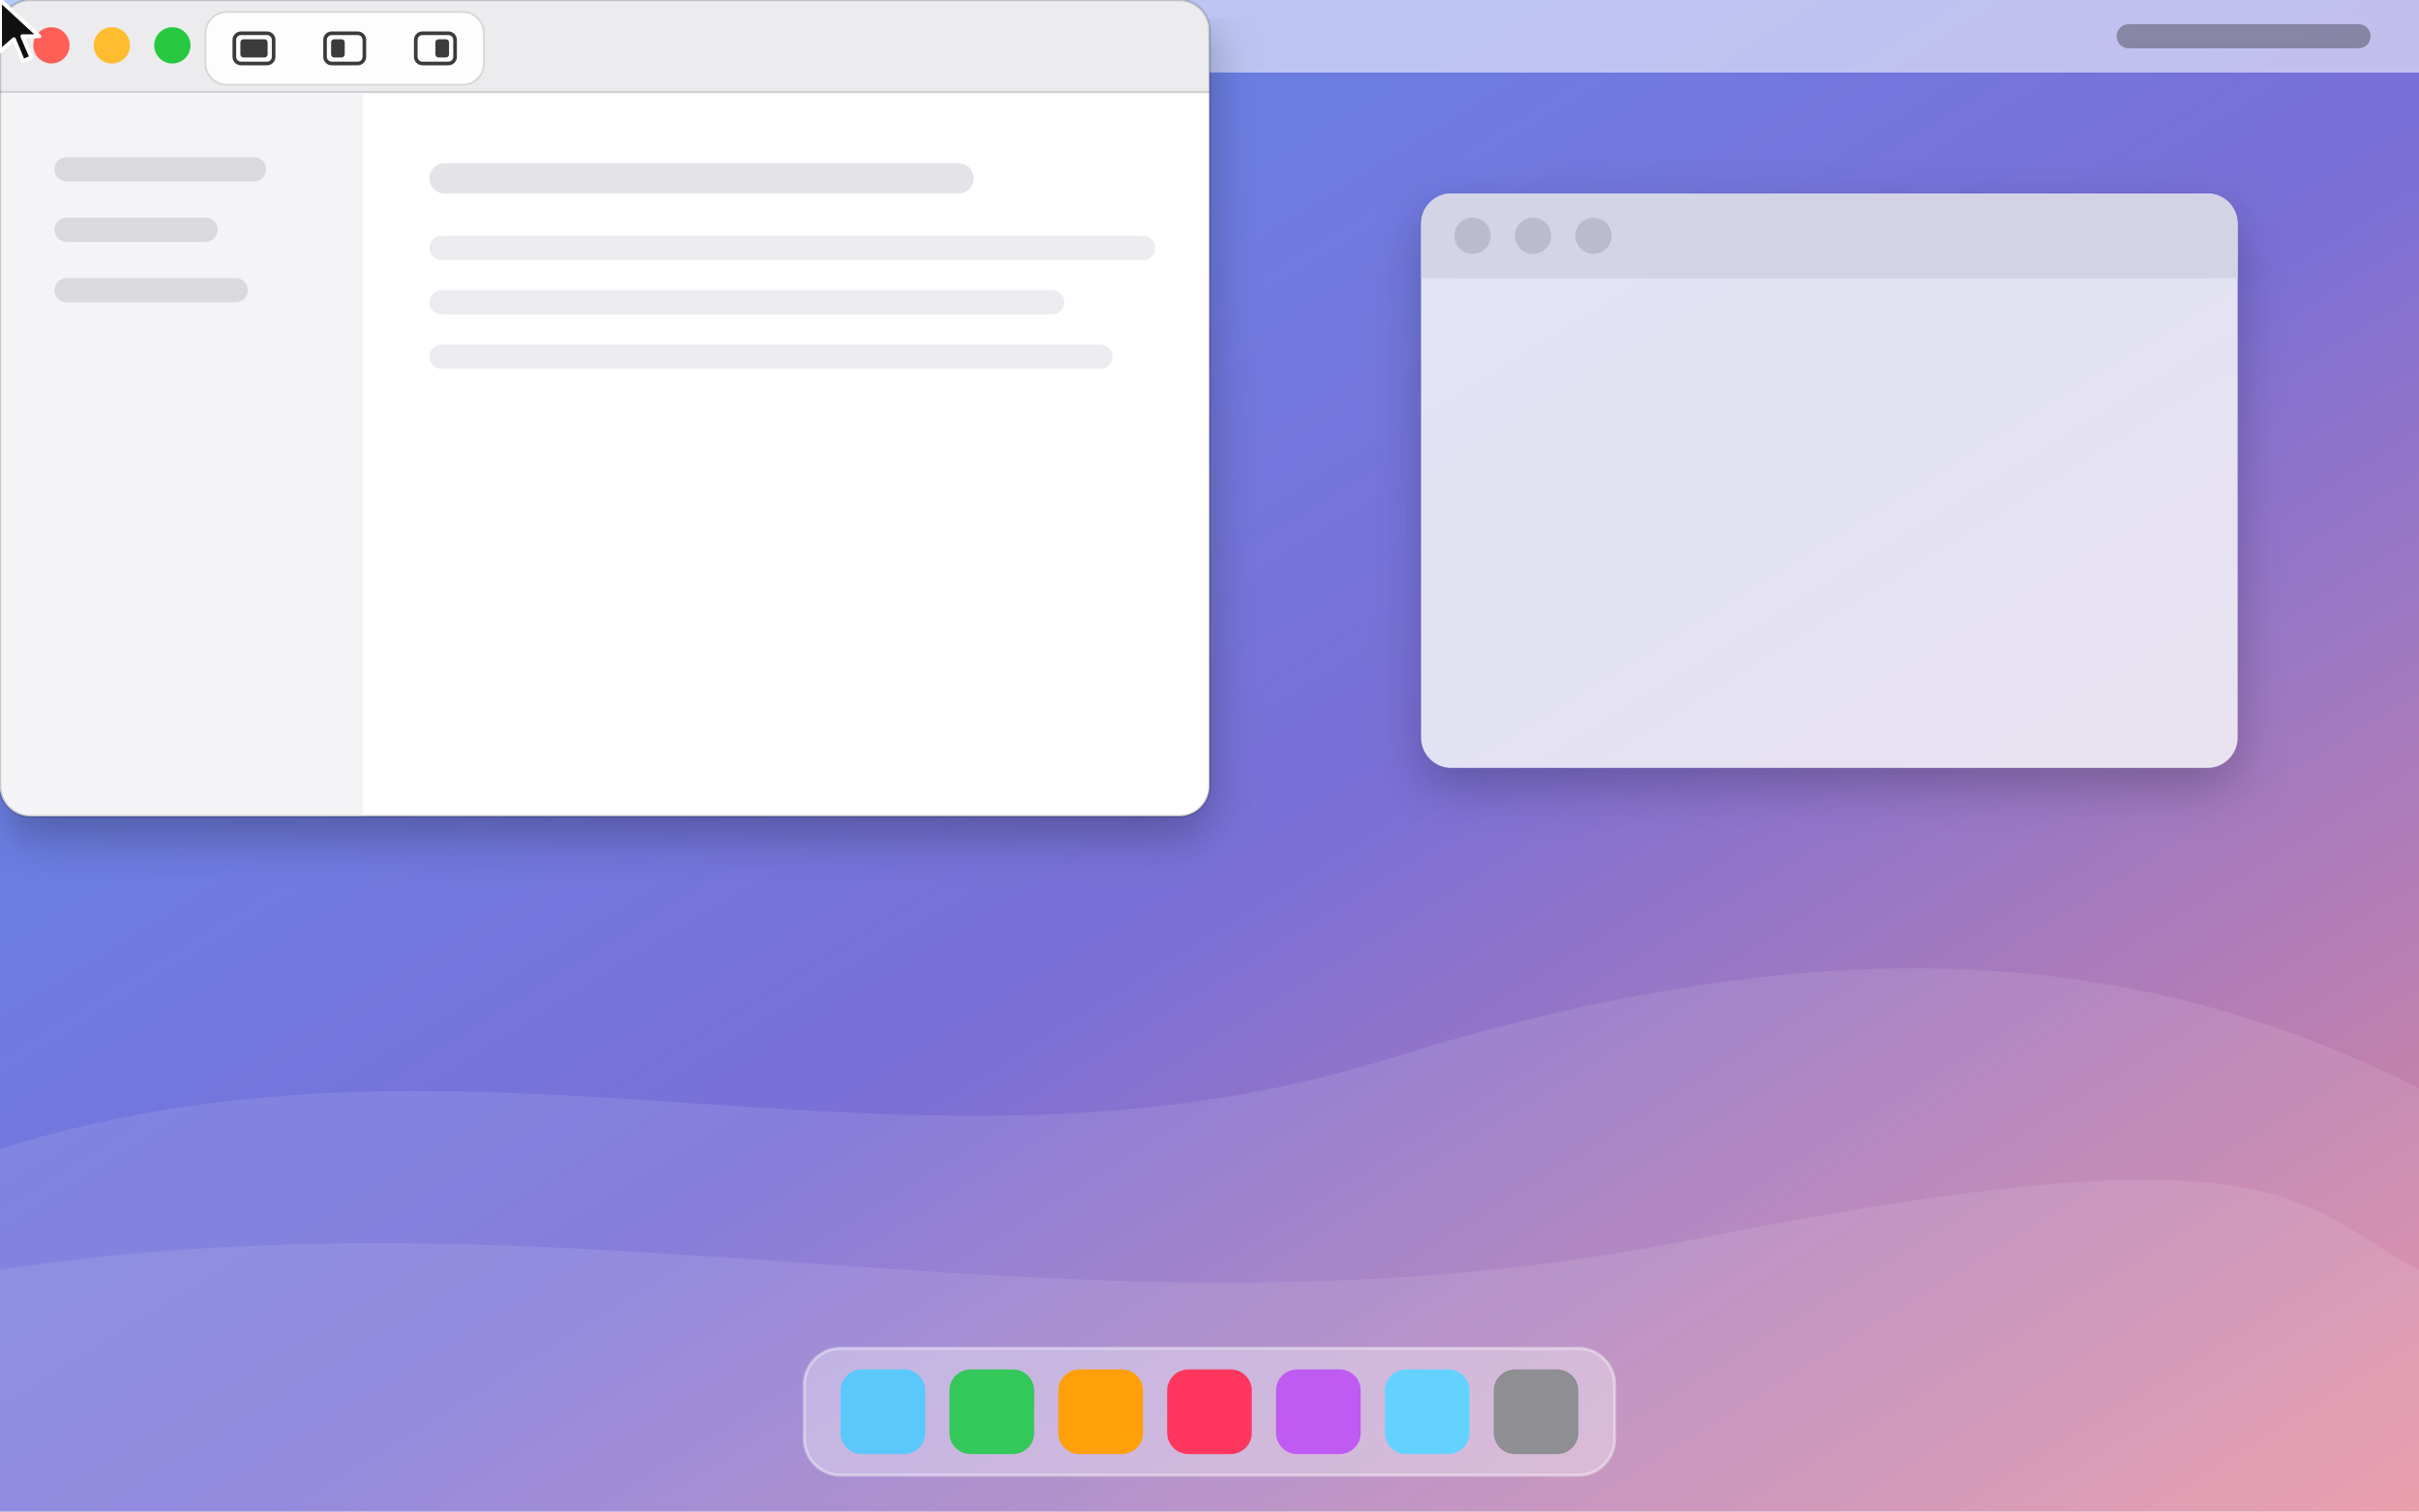
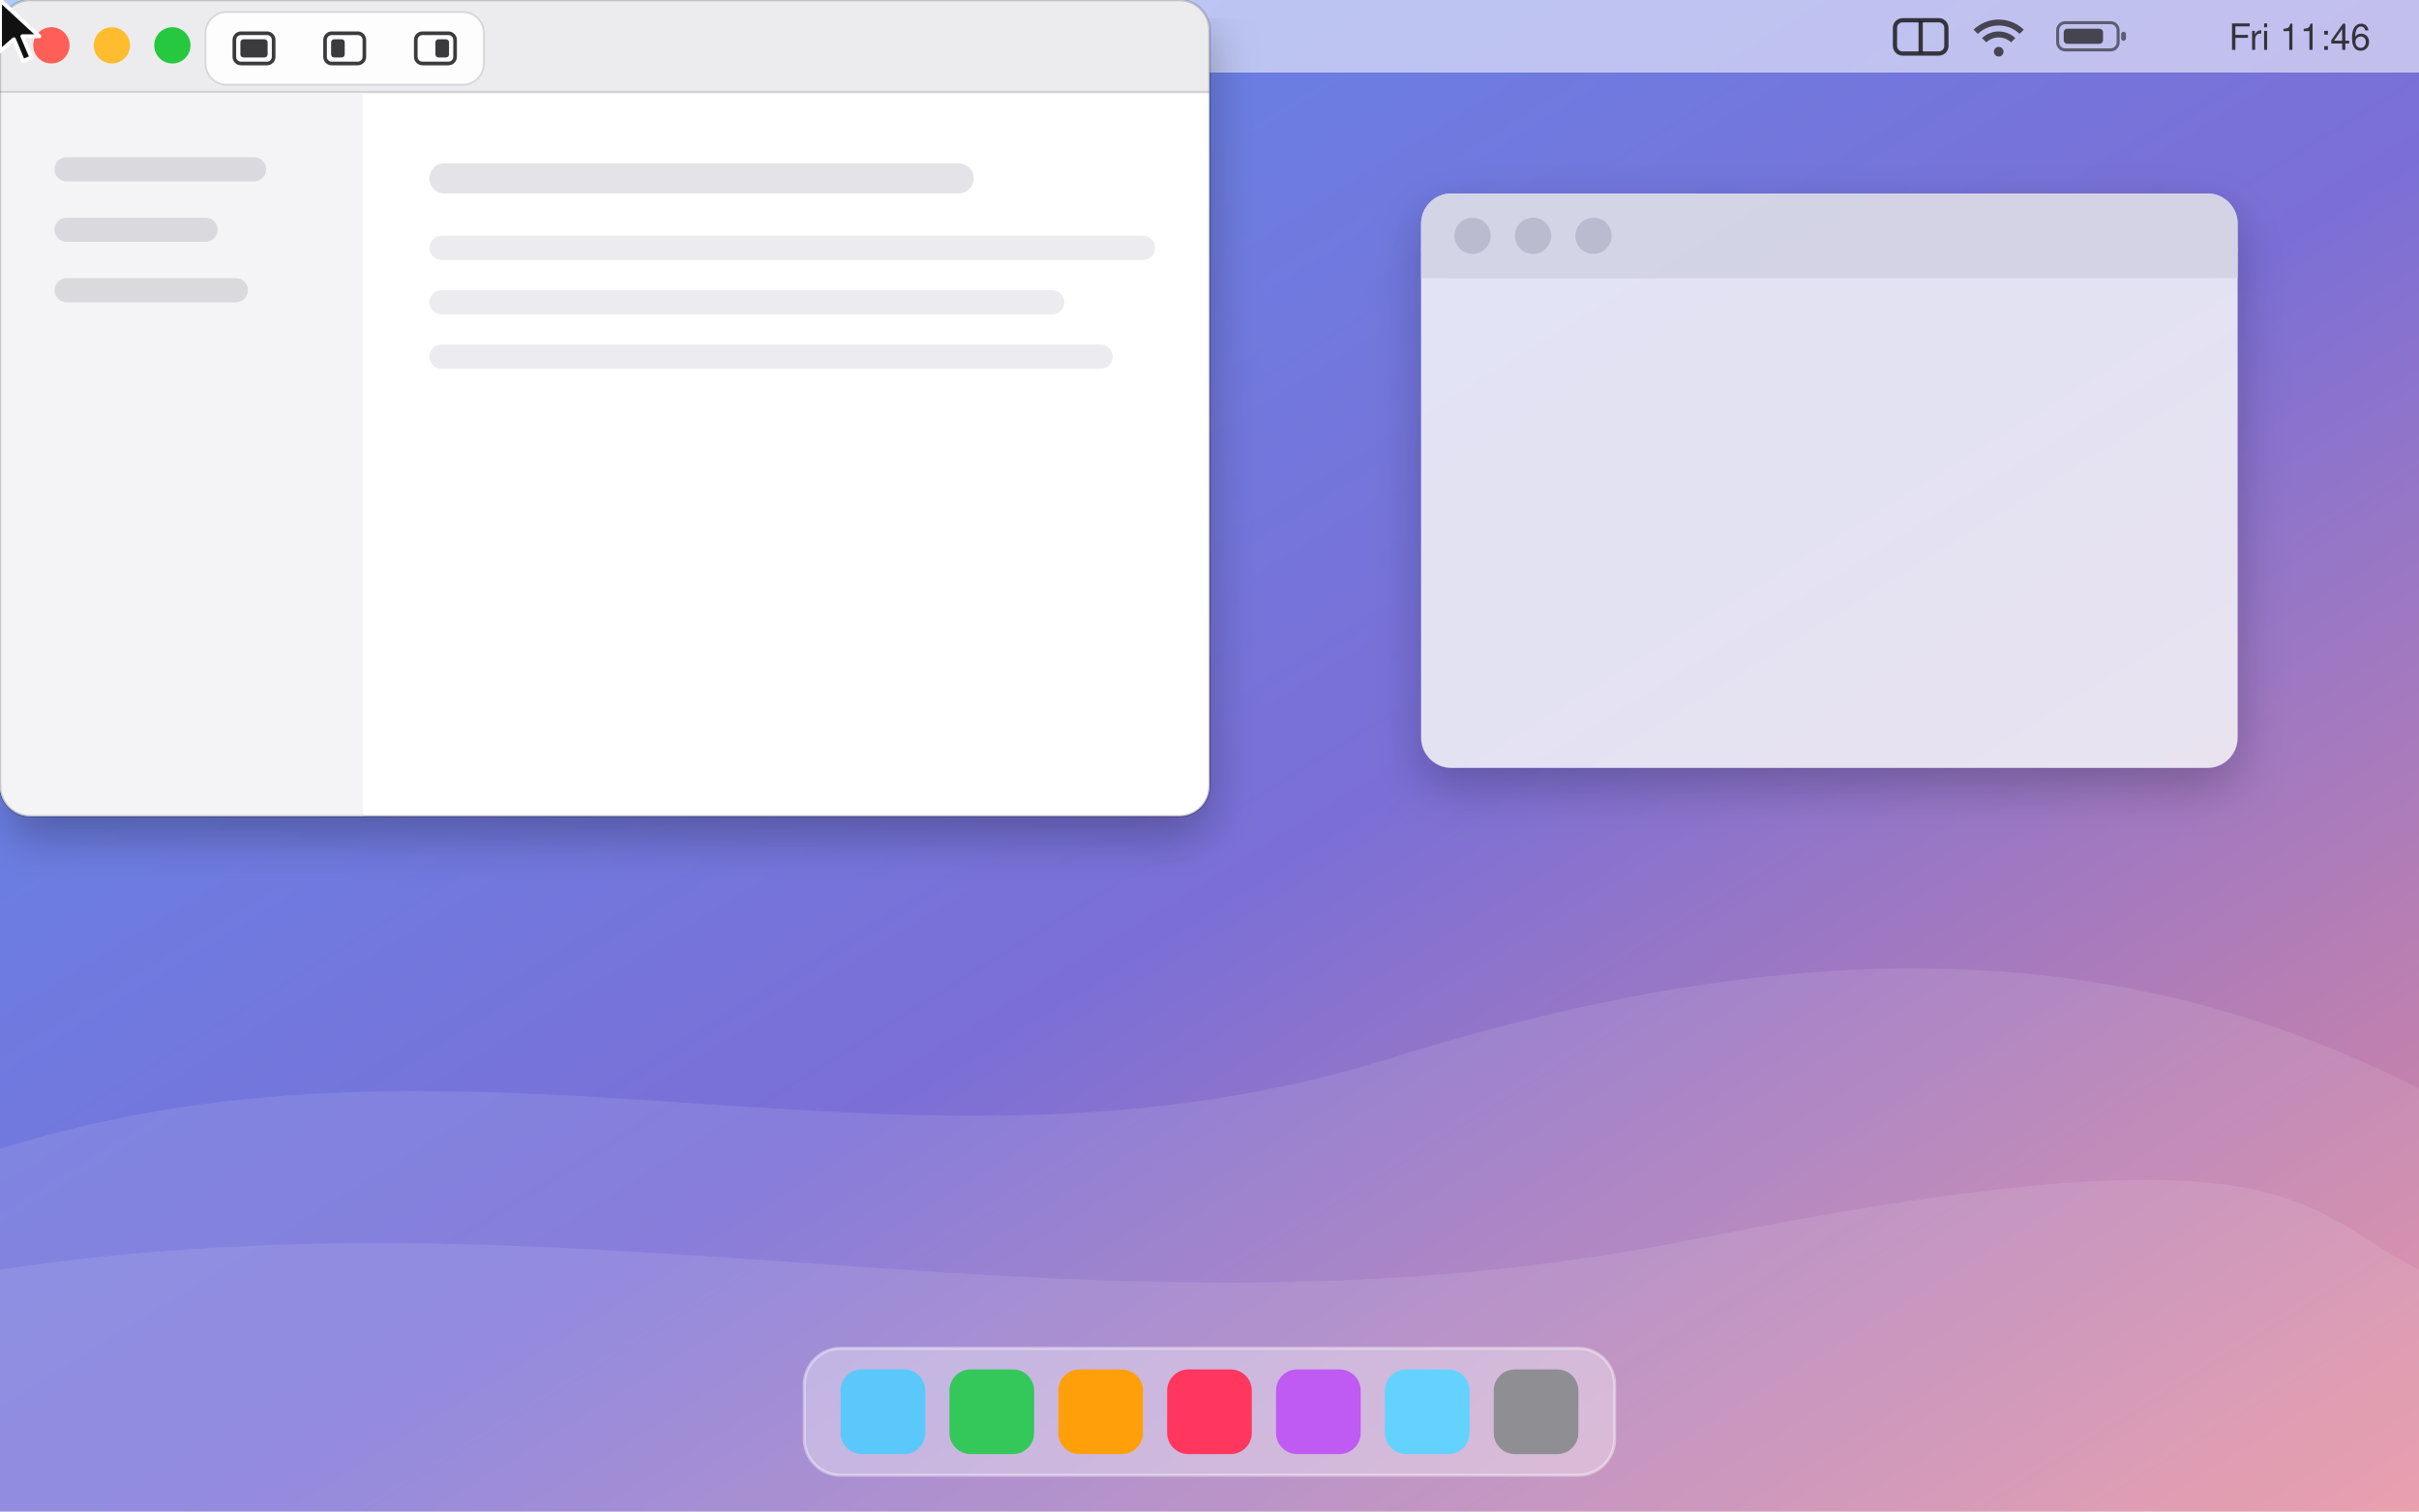
<svg xmlns="http://www.w3.org/2000/svg" viewBox="0 0 800 500" width="800" height="500" font-family="-apple-system, BlinkMacSystemFont, 'Segoe UI', Helvetica, Arial, sans-serif">
  <defs>
    <linearGradient id="wall" x1="0" y1="0" x2="1" y2="1">
      <stop offset="0" stop-color="#5b8def" />
      <stop offset="0.55" stop-color="#7b6fd6" />
      <stop offset="1" stop-color="#e58a9a" />
    </linearGradient>
    <filter id="shadow" x="-10%" y="-10%" width="120%" height="130%">
      <feDropShadow dx="0" dy="6" stdDeviation="8" flood-opacity="0.28" />
    </filter>
  </defs>
  <rect width="800" height="500" fill="url(#wall)" />
  <path d="M0 380 C 160 330, 300 400, 460 350 S 720 320, 800 360 L 800 500 L 0 500 Z" fill="#ffffff" fill-opacity="0.10" />
  <path d="M0 420 C 200 390, 360 450, 560 410 S 760 400, 800 420 L 800 500 L 0 500 Z" fill="#ffffff" fill-opacity="0.10" />
  <rect width="800" height="24" fill="#ffffff" fill-opacity="0.55" />
  <circle cx="18" cy="12" r="5" fill="#1c1c1e" fill-opacity="0.75" />
  <rect x="34" y="8" width="38" height="8" rx="4" fill="#1c1c1e" fill-opacity="0.55" />
  <rect x="82" y="8" width="26" height="8" rx="4" fill="#1c1c1e" fill-opacity="0.35" />
  <rect x="116" y="8" width="26" height="8" rx="4" fill="#1c1c1e" fill-opacity="0.35" />
  <rect x="150" y="8" width="30" height="8" rx="4" fill="#1c1c1e" fill-opacity="0.35" />
-   <rect x="700" y="8" width="84" height="8" rx="4" fill="#1c1c1e" fill-opacity="0.35" />
+   <g fill="none" stroke="#1c1c1e" stroke-opacity="0.85" stroke-width="1.4">
+     <rect x="626.7" y="6.7" width="17" height="11" rx="2.5" />
+     <line x1="635.2" y1="7" x2="635.2" y2="17.4" />
+   </g>
+   <g fill="#1c1c1e" fill-opacity="0.75">
+     <path d="M661 15.5 a1.6 1.6 0 1 0 0.01 0 Z" />
+     <path d="M655.5 12.6 a8 8 0 0 1 11 0 l-1.4 1.4 a6 6 0 0 0 -8.2 0 Z" />
+     <path d="M652.7 9.8 a12 12 0 0 1 16.6 0 l-1.4 1.4 a10 10 0 0 0 -13.8 0 Z" />
+   </g>
+   <rect x="680.5" y="7.5" width="20" height="9" rx="2.5" fill="none" stroke="#1c1c1e" stroke-opacity="0.6" />
+   <rect x="682.5" y="9.5" width="13" height="5" rx="1.2" fill="#1c1c1e" fill-opacity="0.75" />
+   <rect x="701.5" y="10.5" width="1.6" height="3" rx="0.8" fill="#1c1c1e" fill-opacity="0.6" />
+   <text x="784" y="16.5" text-anchor="end" font-size="12" font-weight="500" fill="#1c1c1e" fill-opacity="0.85">Fri 11:46</text>
  <g transform="translate(470 64)" opacity="0.85" filter="url(#shadow)">
    <rect width="270" height="190" rx="10" fill="#f6f6f8" />
    <rect width="270" height="28" rx="10" fill="#e4e4e8" />
    <rect y="18" width="270" height="10" fill="#e4e4e8" />
    <circle cx="17" cy="14" r="6" fill="#c7c7cc" />
    <circle cx="37" cy="14" r="6" fill="#c7c7cc" />
    <circle cx="57" cy="14" r="6" fill="#c7c7cc" />
  </g>
  <rect x="266" y="446" width="268" height="42" rx="12" fill="#ffffff" fill-opacity="0.35" stroke="#ffffff" stroke-opacity="0.4" />
  <rect x="278" y="453" width="28" height="28" rx="7" fill="#5ac8fa" />
  <rect x="314" y="453" width="28" height="28" rx="7" fill="#34c759" />
  <rect x="350" y="453" width="28" height="28" rx="7" fill="#ff9f0a" />
  <rect x="386" y="453" width="28" height="28" rx="7" fill="#ff375f" />
  <rect x="422" y="453" width="28" height="28" rx="7" fill="#bf5af2" />
  <rect x="458" y="453" width="28" height="28" rx="7" fill="#64d2ff" />
  <rect x="494" y="453" width="28" height="28" rx="7" fill="#8e8e93" />
  <g filter="url(#shadow)">
    <animateTransform attributeName="transform" type="translate" dur="12s" repeatCount="indefinite" calcMode="spline" keyTimes="0;0.12;0.15;0.31;0.34;0.47;0.5;0.67;0.7;1" values="170 92;170 92;0 24;0 24;0 24;0 24;400 24;400 24;170 92;170 92" keySplines="0 0 1 1;0.4 0 0.2 1;0 0 1 1;0 0 1 1;0 0 1 1;0.4 0 0.2 1;0 0 1 1;0.4 0 0.2 1;0 0 1 1" />
    <clipPath id="winclip">
      <rect width="400" height="270" rx="10">
        <animate attributeName="width" dur="12s" repeatCount="indefinite" calcMode="spline" keyTimes="0;0.12;0.15;0.31;0.34;0.47;0.5;0.67;0.7;1" values="400;400;800;800;400;400;400;400;400;400" keySplines="0 0 1 1;0.4 0 0.2 1;0 0 1 1;0.4 0 0.2 1;0 0 1 1;0 0 1 1;0 0 1 1;0 0 1 1;0 0 1 1" />
        <animate attributeName="height" dur="12s" repeatCount="indefinite" calcMode="spline" keyTimes="0;0.12;0.15;0.31;0.34;0.47;0.5;0.67;0.7;1" values="270;270;416;416;416;416;416;416;270;270" keySplines="0 0 1 1;0.4 0 0.2 1;0 0 1 1;0 0 1 1;0 0 1 1;0 0 1 1;0 0 1 1;0.4 0 0.2 1;0 0 1 1" />
      </rect>
    </clipPath>
    <g clip-path="url(#winclip)">
      <rect width="800" height="500" fill="#ffffff" />
      <rect width="800" height="30" fill="#ececee" />
      <rect y="30" width="800" height="0.8" fill="#d1d1d6" />
      <rect y="30.8" width="120" height="500" fill="#f4f4f6" />
      <rect x="18" y="52" width="70" height="8" rx="4" fill="#d9d9de" />
      <rect x="18" y="72" width="54" height="8" rx="4" fill="#d9d9de" />
      <rect x="18" y="92" width="64" height="8" rx="4" fill="#d9d9de" />
      <rect x="142" y="54" width="180" height="10" rx="5" fill="#e3e3e8" />
      <rect x="142" y="78" width="240" height="8" rx="4" fill="#ececf0" />
      <rect x="142" y="96" width="210" height="8" rx="4" fill="#ececf0" />
      <rect x="142" y="114" width="226" height="8" rx="4" fill="#ececf0" />
      <circle cx="17" cy="15" r="6" fill="#ff5f57" />
      <circle cx="37" cy="15" r="6" fill="#febc2e" />
      <circle cx="57" cy="15" r="6" fill="#28c840" />
    </g>
    <rect width="400" height="270" rx="10" fill="none" stroke="#000" stroke-opacity="0.18" stroke-width="0.8">
      <animate attributeName="width" dur="12s" repeatCount="indefinite" calcMode="spline" keyTimes="0;0.12;0.15;0.31;0.34;0.47;0.5;0.67;0.7;1" values="400;400;800;800;400;400;400;400;400;400" keySplines="0 0 1 1;0.4 0 0.2 1;0 0 1 1;0.4 0 0.2 1;0 0 1 1;0 0 1 1;0 0 1 1;0 0 1 1;0 0 1 1" />
      <animate attributeName="height" dur="12s" repeatCount="indefinite" calcMode="spline" keyTimes="0;0.12;0.15;0.31;0.34;0.47;0.5;0.67;0.7;1" values="270;270;416;416;416;416;416;416;270;270" keySplines="0 0 1 1;0.4 0 0.2 1;0 0 1 1;0 0 1 1;0 0 1 1;0 0 1 1;0 0 1 1;0.4 0 0.2 1;0 0 1 1" />
    </rect>
    <g id="toolbar" transform="translate(68 4)">
      <animate attributeName="opacity" dur="12s" repeatCount="indefinite" calcMode="spline" keyTimes="0;0.12;0.13;0.17;0.18;0.31;0.31;0.35;0.36;0.47;0.48;0.52;0.53;0.67;0.68;0.72;0.73;1" values="1;1;0;0;1;1;0;0;1;1;0;0;1;1;0;0;1;1" keySplines="0 0 1 1;0.4 0 0.2 1;0 0 1 1;0.4 0 0.2 1;0 0 1 1;0.4 0 0.2 1;0 0 1 1;0.4 0 0.2 1;0 0 1 1;0.4 0 0.2 1;0 0 1 1;0.4 0 0.2 1;0 0 1 1;0.4 0 0.2 1;0 0 1 1;0.4 0 0.2 1;0 0 1 1" />
      <rect width="92" height="24" rx="7" fill="#ffffff" fill-opacity="0.9" stroke="#000" stroke-opacity="0.12" stroke-width="0.6" />
      <rect x="2" y="2" width="28" height="20" rx="5" fill="#000" opacity="0">
        <animate attributeName="opacity" dur="12s" repeatCount="indefinite" calcMode="spline" keyTimes="0;0.1;0.1;0.11;0.12;0.12;0.13;1" values="0;0;0.14;0.14;0.32;0.32;0;0" keySplines="0 0 1 1;0.4 0 0.2 1;0 0 1 1;0.4 0 0.2 1;0 0 1 1;0.4 0 0.2 1;0 0 1 1" />
      </rect>
      <rect x="9.5" y="7" width="13" height="10" rx="2.2" fill="none" stroke="#3a3a3c" stroke-width="1.2" />
      <rect x="11.5" y="9" width="9" height="6" rx="1" fill="#3a3a3c" />
      <rect x="32" y="2" width="28" height="20" rx="5" fill="#000" opacity="0">
        <animate attributeName="opacity" dur="12s" repeatCount="indefinite" calcMode="spline" keyTimes="0;0.28;0.28;0.3;0.3;0.31;0.31;1" values="0;0;0.14;0.14;0.32;0.32;0;0" keySplines="0 0 1 1;0.4 0 0.2 1;0 0 1 1;0.4 0 0.2 1;0 0 1 1;0.4 0 0.2 1;0 0 1 1" />
      </rect>
      <rect x="39.5" y="7" width="13" height="10" rx="2.2" fill="none" stroke="#3a3a3c" stroke-width="1.2" />
      <rect x="41.5" y="9" width="4.5" height="6" rx="1" fill="#3a3a3c" />
      <rect x="62" y="2" width="28" height="20" rx="5" fill="#000" opacity="0">
        <animate attributeName="opacity" dur="12s" repeatCount="indefinite" calcMode="spline" keyTimes="0;0.45;0.45;0.47;0.47;0.47;0.48;0.65;0.65;0.67;0.67;0.67;0.68;1" values="0;0;0.14;0.14;0.32;0.32;0;0;0.14;0.14;0.32;0.32;0;0" keySplines="0 0 1 1;0.4 0 0.2 1;0 0 1 1;0.4 0 0.2 1;0 0 1 1;0.4 0 0.2 1;0 0 1 1;0.4 0 0.2 1;0 0 1 1;0.4 0 0.2 1;0 0 1 1;0.4 0 0.2 1;0 0 1 1" />
      </rect>
      <rect x="69.5" y="7" width="13" height="10" rx="2.2" fill="none" stroke="#3a3a3c" stroke-width="1.2" />
      <rect x="76" y="9" width="4.5" height="6" rx="1" fill="#3a3a3c" />
    </g>
  </g>
  <g opacity="0">
    <animate attributeName="opacity" dur="12s" repeatCount="indefinite" keyTimes="0;0.12;0.13;0.23;0.25;1" values="0;0;1;1;0;0" />
    <rect x="366.6" y="384" width="66.8" height="34" rx="17" fill="#1c1c1e" fill-opacity="0.82" />
    <text x="400.0" y="406" text-anchor="middle" font-size="15" font-weight="600" fill="#fff">Fill</text>
  </g>
  <g opacity="0">
    <animate attributeName="opacity" dur="12s" repeatCount="indefinite" keyTimes="0;0.3;0.32;0.42;0.43;1" values="0;0;1;1;0;0" />
    <rect x="343.6" y="384" width="112.8" height="34" rx="17" fill="#1c1c1e" fill-opacity="0.82" />
    <text x="400.0" y="406" text-anchor="middle" font-size="15" font-weight="600" fill="#fff">Left half</text>
  </g>
  <g opacity="0">
    <animate attributeName="opacity" dur="12s" repeatCount="indefinite" keyTimes="0;0.47;0.48;0.58;0.6;1" values="0;0;1;1;0;0" />
    <rect x="339" y="384" width="122" height="34" rx="17" fill="#1c1c1e" fill-opacity="0.82" />
    <text x="400.0" y="406" text-anchor="middle" font-size="15" font-weight="600" fill="#fff">Right half</text>
  </g>
  <g opacity="0">
    <animate attributeName="opacity" dur="12s" repeatCount="indefinite" keyTimes="0;0.67;0.68;0.78;0.8;1" values="0;0;1;1;0;0" />
    <rect x="283.8" y="384" width="232.4" height="34" rx="17" fill="#1c1c1e" fill-opacity="0.82" />
    <text x="400.0" y="406" text-anchor="middle" font-size="15" font-weight="600" fill="#fff">Click again to restore</text>
  </g>
  <circle cx="254" cy="108" r="0" fill="none" stroke="#0a84ff" stroke-width="2" opacity="0">
    <animate attributeName="r" dur="12s" repeatCount="indefinite" keyTimes="0;0.12;0.12;0.15;1" values="0;0;4;18;18" />
    <animate attributeName="opacity" dur="12s" repeatCount="indefinite" keyTimes="0;0.12;0.12;0.15;1" values="0;0;0.9;0;0" />
  </circle>
  <circle cx="114" cy="40" r="0" fill="none" stroke="#0a84ff" stroke-width="2" opacity="0">
    <animate attributeName="r" dur="12s" repeatCount="indefinite" keyTimes="0;0.3;0.3;0.34;1" values="0;0;4;18;18" />
    <animate attributeName="opacity" dur="12s" repeatCount="indefinite" keyTimes="0;0.3;0.3;0.34;1" values="0;0;0.9;0;0" />
  </circle>
  <circle cx="144" cy="40" r="0" fill="none" stroke="#0a84ff" stroke-width="2" opacity="0">
    <animate attributeName="r" dur="12s" repeatCount="indefinite" keyTimes="0;0.47;0.47;0.5;1" values="0;0;4;18;18" />
    <animate attributeName="opacity" dur="12s" repeatCount="indefinite" keyTimes="0;0.47;0.47;0.5;1" values="0;0;0.9;0;0" />
  </circle>
  <circle cx="544" cy="40" r="0" fill="none" stroke="#0a84ff" stroke-width="2" opacity="0">
    <animate attributeName="r" dur="12s" repeatCount="indefinite" keyTimes="0;0.67;0.67;0.7;1" values="0;0;4;18;18" />
    <animate attributeName="opacity" dur="12s" repeatCount="indefinite" keyTimes="0;0.67;0.67;0.7;1" values="0;0;0.9;0;0" />
  </circle>
  <g>
    <animateTransform attributeName="transform" type="translate" dur="12s" repeatCount="indefinite" calcMode="spline" keyTimes="0;0.02;0.1;0.2;0.28;0.37;0.45;0.57;0.65;0.8;0.9;1" values="640 400;640 400;254 108;254 108;114 40;114 40;144 40;144 40;544 40;544 40;640 400;640 400" keySplines="0 0 1 1;0.4 0 0.2 1;0 0 1 1;0.4 0 0.2 1;0 0 1 1;0.4 0 0.2 1;0 0 1 1;0.4 0 0.2 1;0 0 1 1;0.4 0 0.2 1;0 0 1 1" />
    <path d="M0 0 L0 17 L4.6 13 L7.6 20.2 L10.4 19 L7.4 12 L13 12 Z" fill="#111" stroke="#fff" stroke-width="1.3" stroke-linejoin="round" />
  </g>
</svg>
